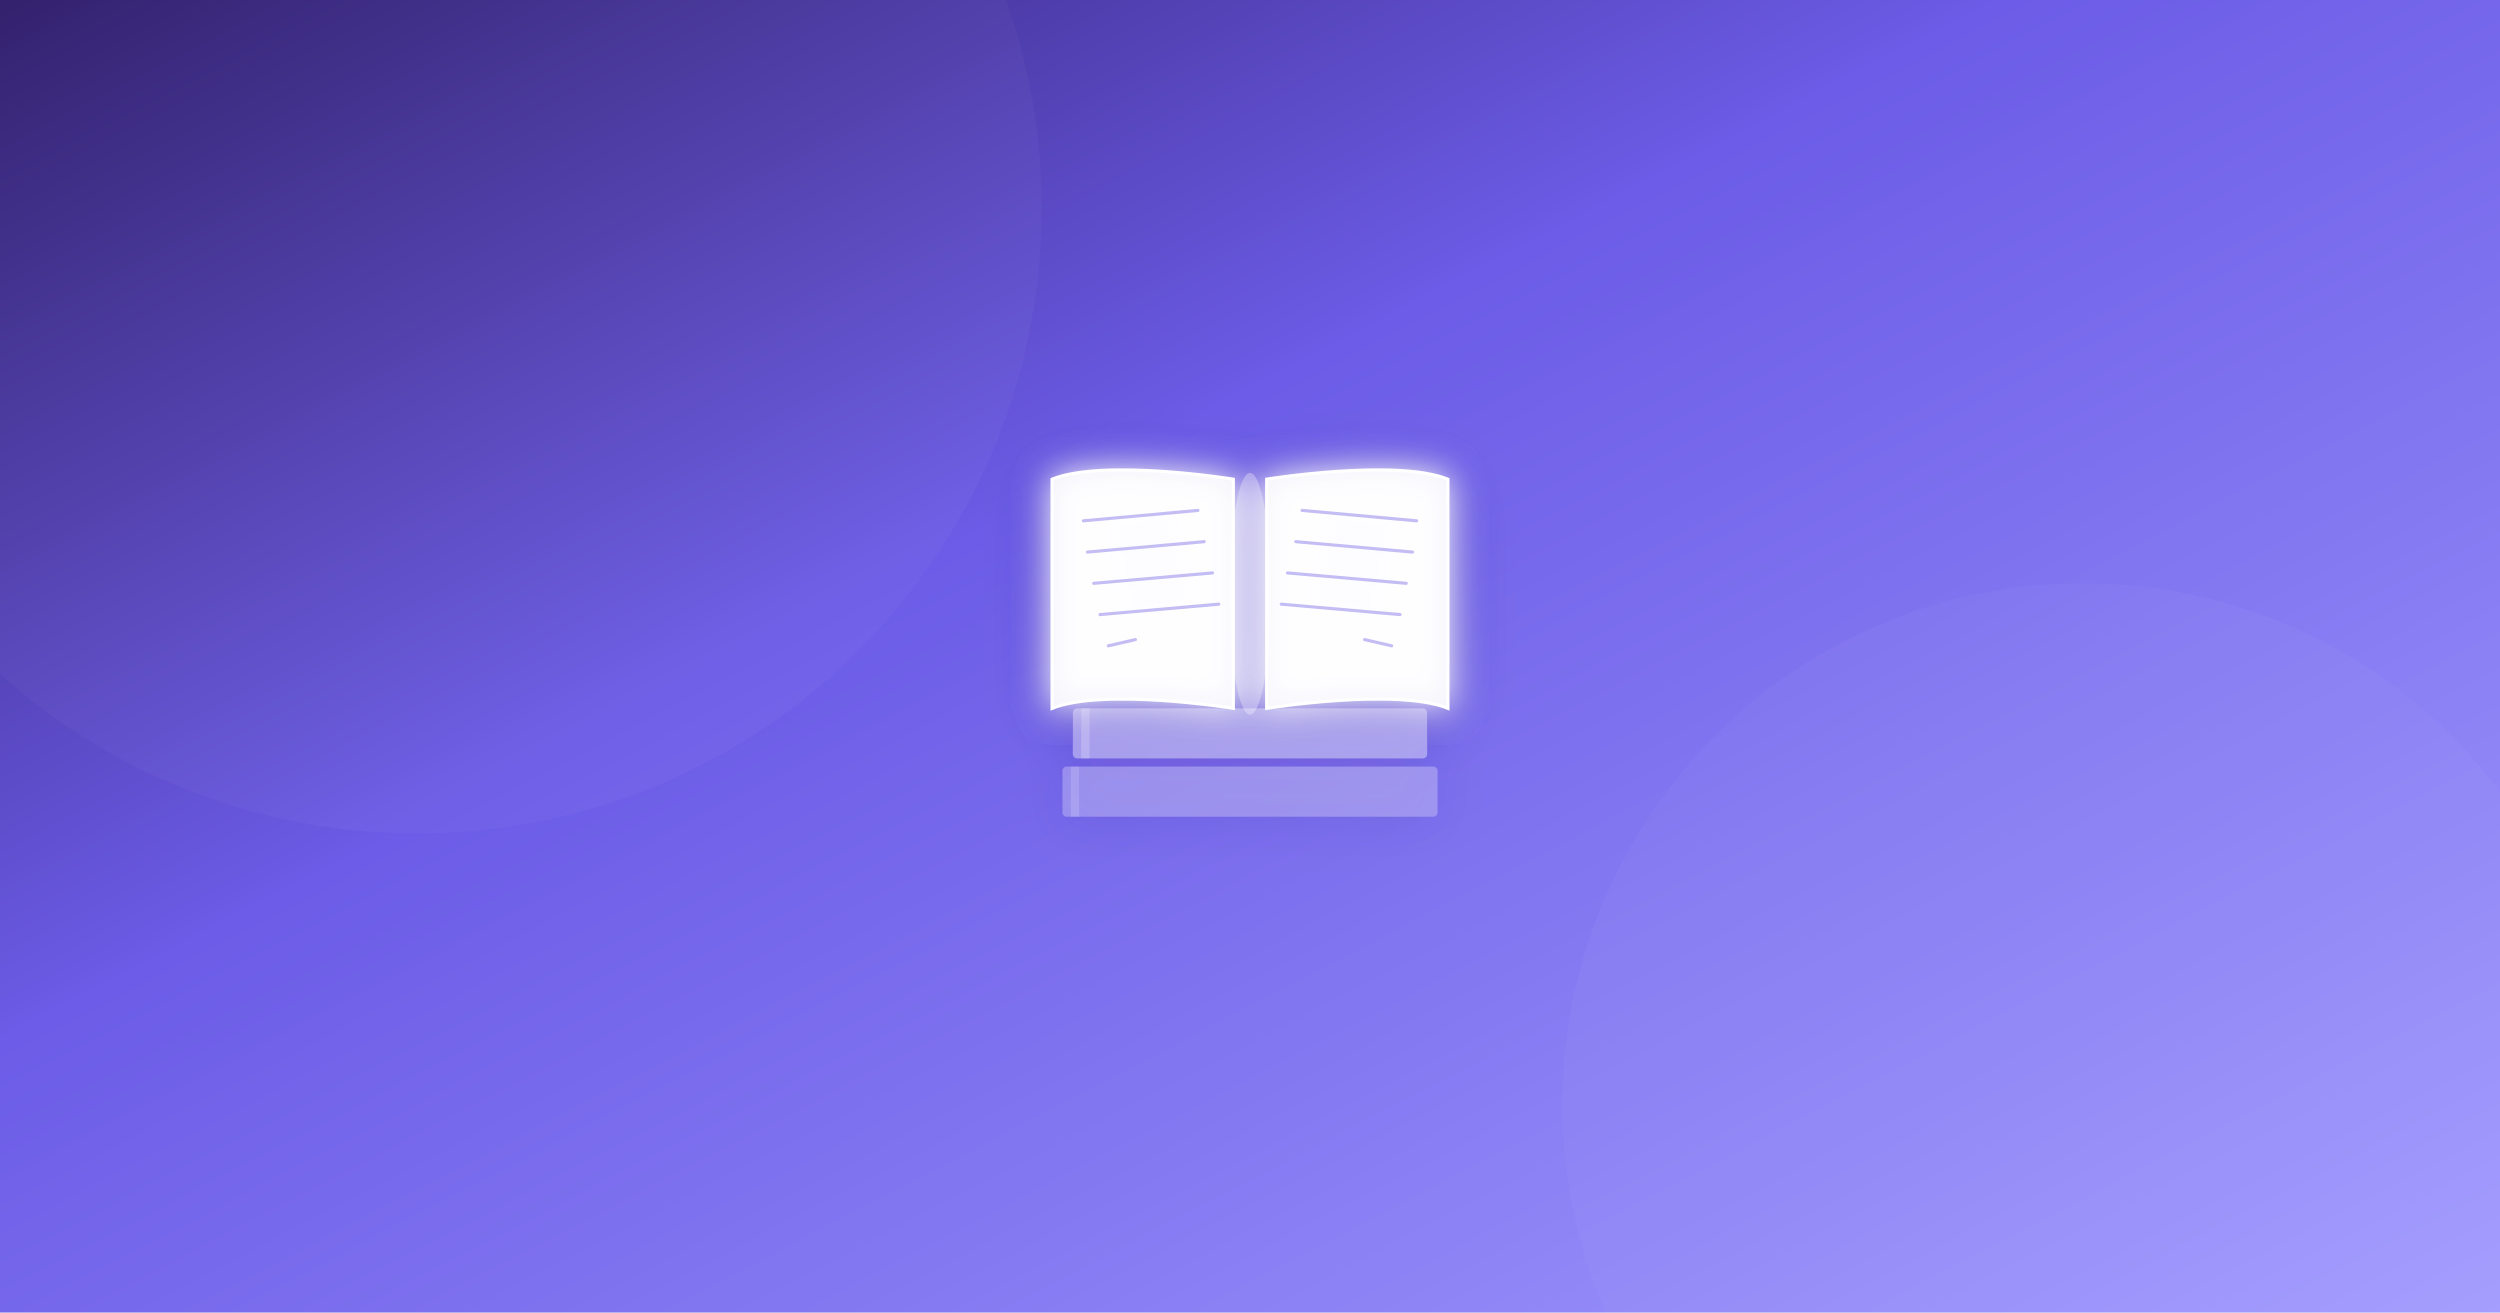
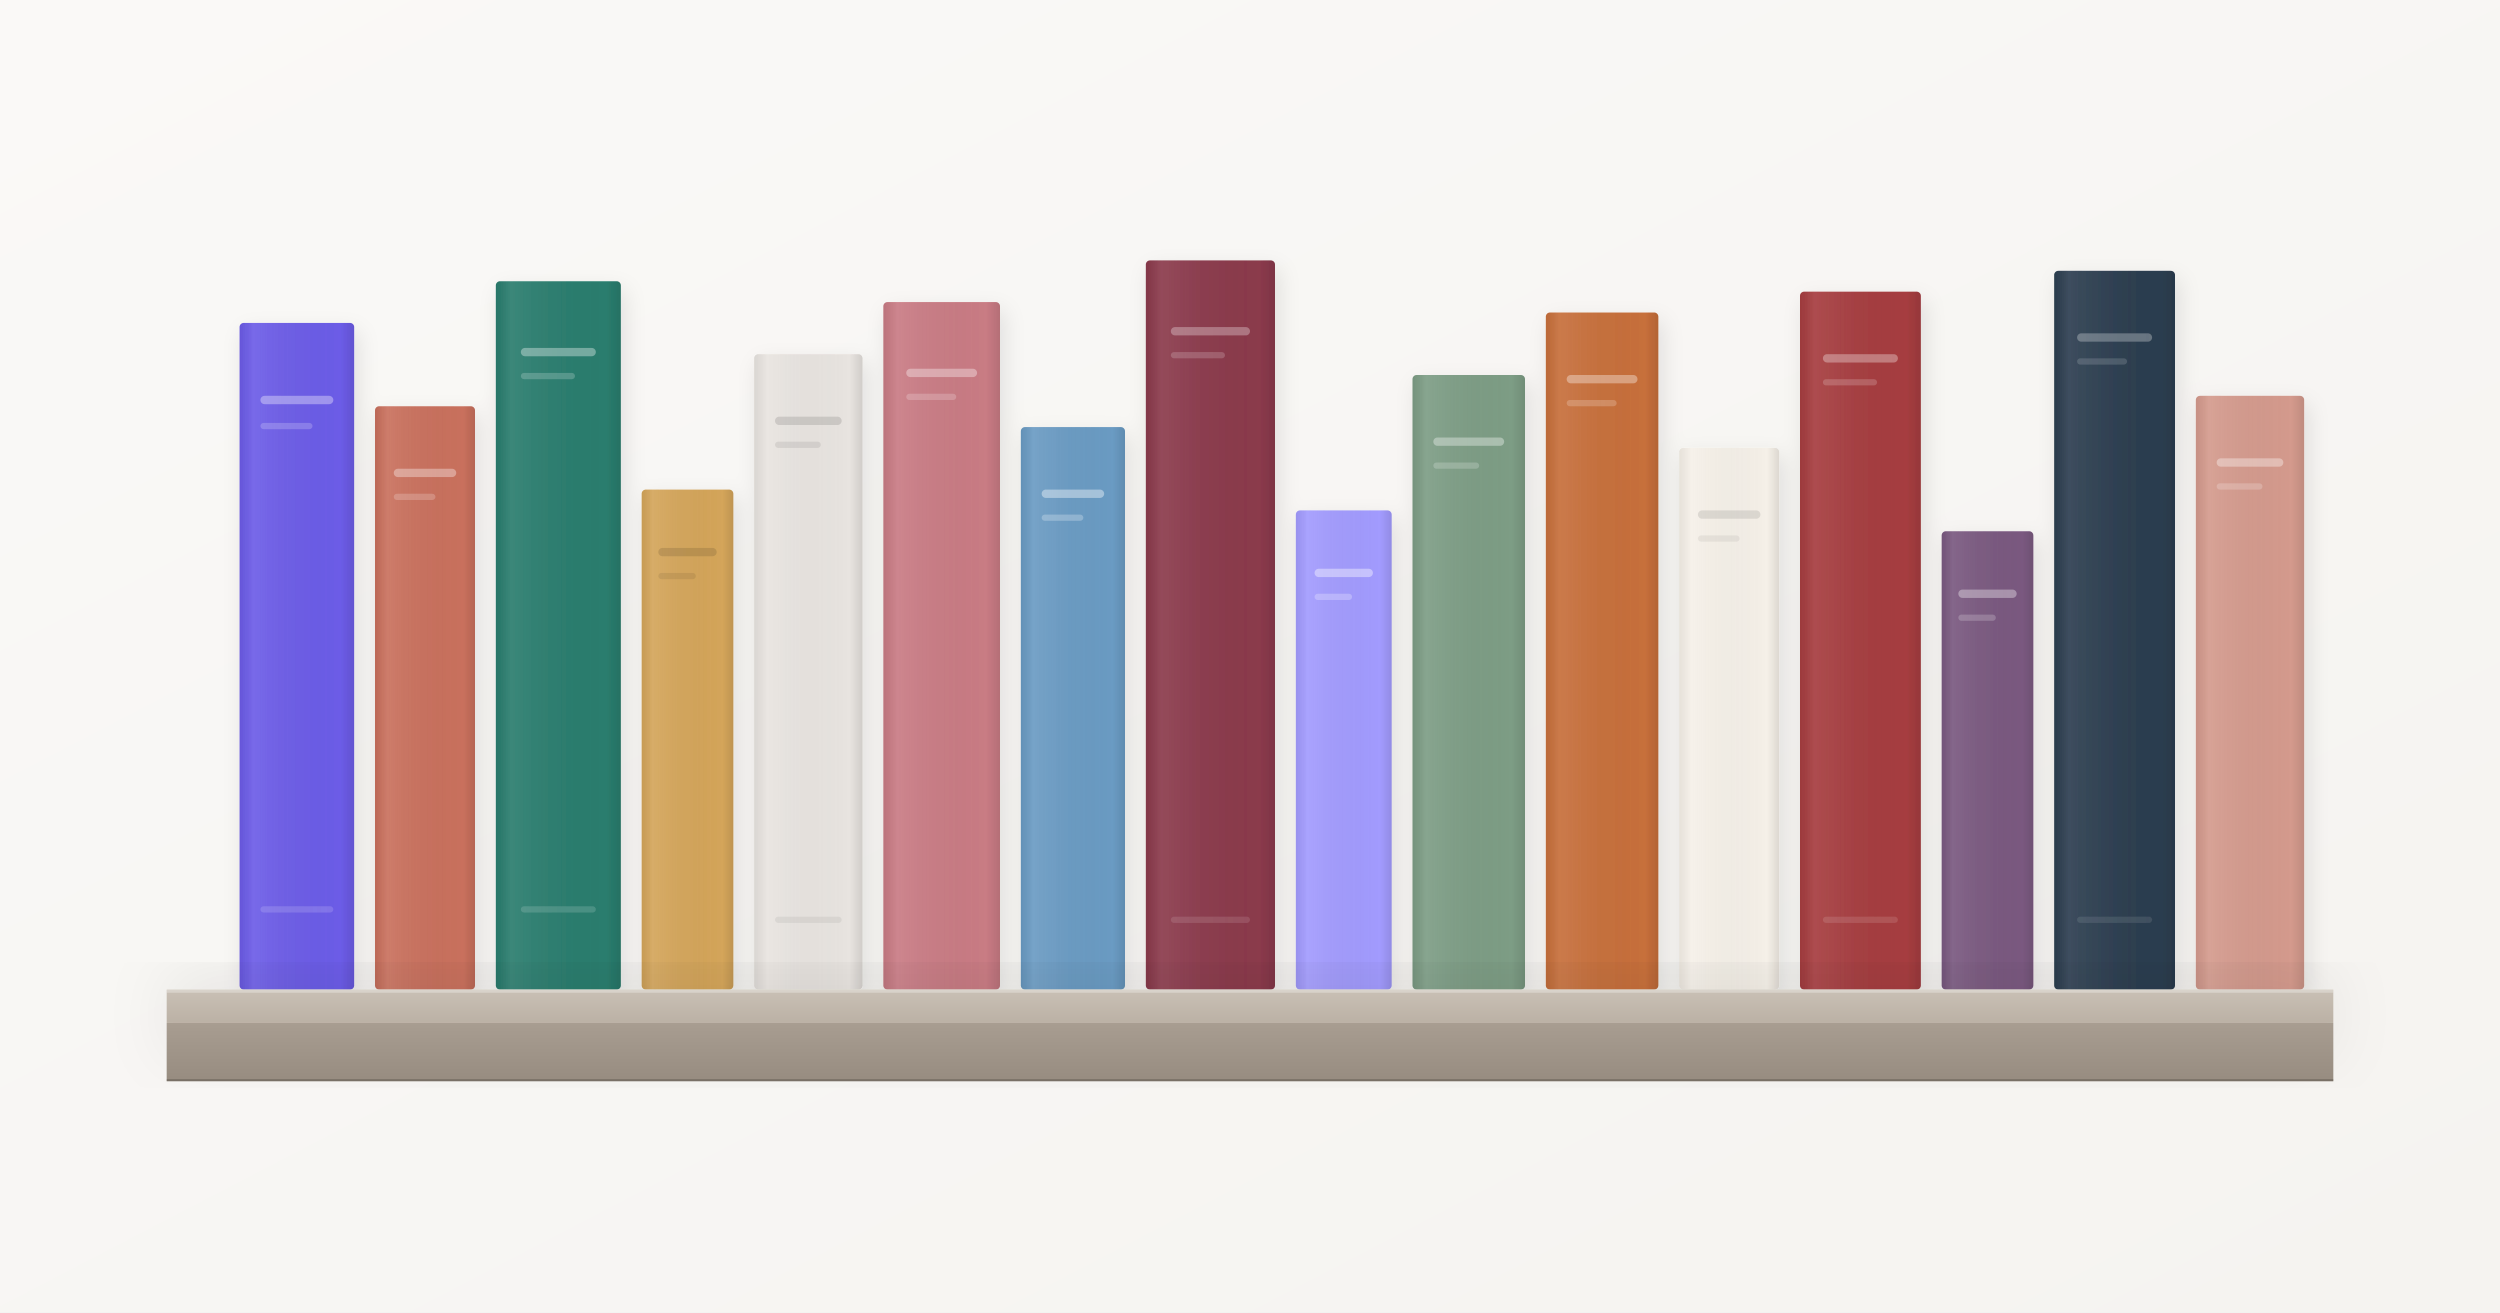
<svg xmlns="http://www.w3.org/2000/svg" width="1200" height="630" viewBox="0 0 1200 630" fill="none">
  <defs>
    <linearGradient id="bg" x1="0%" y1="0%" x2="100%" y2="100%">
-       <stop offset="0%" stop-color="#2d1b69" />
-       <stop offset="40%" stop-color="#6c5ce7" />
-       <stop offset="100%" stop-color="#a29bfe" />
+       <stop offset="0%" stop-color="#faf9f7" />
+       <stop offset="100%" stop-color="#f5f3f0" />
    </linearGradient>
-     <linearGradient id="bookGradient" x1="0%" y1="0%" x2="100%" y2="100%">
-       <stop offset="0%" stop-color="white" stop-opacity="0.95" />
-       <stop offset="100%" stop-color="white" stop-opacity="0.8" />
+     <linearGradient id="spineShade" x1="0%" y1="0%" x2="100%" y2="0%">
+       <stop offset="0%" stop-color="rgba(0,0,0,0.06)" />
+       <stop offset="12%" stop-color="rgba(255,255,255,0.08)" />
+       <stop offset="88%" stop-color="rgba(0,0,0,0)" />
+       <stop offset="100%" stop-color="rgba(0,0,0,0.1)" />
    </linearGradient>
-     <filter id="glow" x="-50%" y="-50%" width="200%" height="200%">
-       <feGaussianBlur stdDeviation="8" result="coloredBlur" />
-       <feMerge>
-         <feMergeNode in="coloredBlur" />
-         <feMergeNode in="SourceGraphic" />
-       </feMerge>
+     <linearGradient id="shelfTop" x1="0%" y1="0%" x2="0%" y2="100%">
+       <stop offset="0%" stop-color="#c9c0b5" />
+       <stop offset="100%" stop-color="#bbb1a5" />
+     </linearGradient>
+     <linearGradient id="shelfFront" x1="0%" y1="0%" x2="0%" y2="100%">
+       <stop offset="0%" stop-color="#a89d91" />
+       <stop offset="100%" stop-color="#978c80" />
+     </linearGradient>
+     <filter id="bookShadow" x="-20%" y="-10%" width="140%" height="130%">
+       <feDropShadow dx="2" dy="4" stdDeviation="5" flood-color="#000" flood-opacity="0.1" />
    </filter>
-     <filter id="softShadow" x="-50%" y="-50%" width="200%" height="200%">
-       <feDropShadow dx="0" dy="4" stdDeviation="12" flood-color="#2d1b69" flood-opacity="0.3" />
+     <filter id="shelfShadow" x="-5%" y="-30%" width="110%" height="160%">
+       <feDropShadow dx="0" dy="-10" stdDeviation="15" flood-color="#000" flood-opacity="0.06" />
    </filter>
  </defs>
  <rect width="1200" height="630" fill="url(#bg)" />
-   <circle cx="200" cy="100" r="300" fill="white" fill-opacity="0.03" />
-   <circle cx="1000" cy="530" r="250" fill="white" fill-opacity="0.03" />
-   <g transform="translate(600, 325)" filter="url(#softShadow)">
-     <g transform="translate(0, 55)">
-       <rect x="-90" y="-12" width="180" height="24" rx="2" fill="white" fill-opacity="0.25" />
-       <rect x="-86" y="-12" width="4" height="24" fill="white" fill-opacity="0.15" />
+   <g transform="translate(115, 95)" filter="url(#bookShadow)">
+     <g transform="translate(0, 0)">
+       <rect x="0" y="60" width="55" height="320" rx="2" fill="#6c5ce7" />
+       <rect x="0" y="60" width="55" height="320" rx="2" fill="url(#spineShade)" />
+       <rect x="10" y="95" width="35" height="4" rx="2" fill="rgba(255,255,255,0.35)" />
+       <rect x="10" y="108" width="25" height="3" rx="1.5" fill="rgba(255,255,255,0.2)" />
+       <rect x="10" y="340" width="35" height="3" rx="1.5" fill="rgba(255,255,255,0.15)" />
    </g>
-     <g transform="translate(0, 27)">
-       <rect x="-85" y="-12" width="170" height="24" rx="2" fill="white" fill-opacity="0.35" />
-       <rect x="-81" y="-12" width="4" height="24" fill="white" fill-opacity="0.2" />
+     <g transform="translate(65, 0)">
+       <rect x="0" y="100" width="48" height="280" rx="2" fill="#c9705d" />
+       <rect x="0" y="100" width="48" height="280" rx="2" fill="url(#spineShade)" />
+       <rect x="9" y="130" width="30" height="4" rx="2" fill="rgba(255,255,255,0.35)" />
+       <rect x="9" y="142" width="20" height="3" rx="1.5" fill="rgba(255,255,255,0.2)" />
    </g>
-     <g transform="translate(0, -40)" filter="url(#glow)">
-       <path d="M-8 -55 C-8 -55 -70 -65 -95 -55 L-95 55 C-70 45 -8 55 -8 55 Z" fill="white" fill-opacity="0.9" stroke="white" stroke-width="1.5" />
-       <path d="M8 -55 C8 -55 70 -65 95 -55 L95 55 C70 45 8 55 8 55 Z" fill="white" fill-opacity="0.9" stroke="white" stroke-width="1.5" />
-       <ellipse cx="0" cy="0" rx="10" ry="58" fill="white" fill-opacity="0.3" />
-       <g stroke="rgba(108,92,231,0.4)" stroke-width="1.5" stroke-linecap="round">
-         <line x1="-80" y1="-35" x2="-25" y2="-40" />
-         <line x1="-78" y1="-20" x2="-22" y2="-25" />
-         <line x1="-75" y1="-5" x2="-18" y2="-10" />
-         <line x1="-72" y1="10" x2="-15" y2="5" />
-         <line x1="-68" y1="25" x2="-55" y2="22" />
-       </g>
-       <g stroke="rgba(108,92,231,0.4)" stroke-width="1.5" stroke-linecap="round">
-         <line x1="80" y1="-35" x2="25" y2="-40" />
-         <line x1="78" y1="-20" x2="22" y2="-25" />
-         <line x1="75" y1="-5" x2="18" y2="-10" />
-         <line x1="72" y1="10" x2="15" y2="5" />
-         <line x1="68" y1="25" x2="55" y2="22" />
-       </g>
+     <g transform="translate(123, 0)">
+       <rect x="0" y="40" width="60" height="340" rx="2" fill="#2a7d6e" />
+       <rect x="0" y="40" width="60" height="340" rx="2" fill="url(#spineShade)" />
+       <rect x="12" y="72" width="36" height="4" rx="2" fill="rgba(255,255,255,0.35)" />
+       <rect x="12" y="84" width="26" height="3" rx="1.5" fill="rgba(255,255,255,0.2)" />
+       <rect x="12" y="340" width="36" height="3" rx="1.5" fill="rgba(255,255,255,0.15)" />
+     </g>
+     <g transform="translate(193, 0)">
+       <rect x="0" y="140" width="44" height="240" rx="2" fill="#d4a55a" />
+       <rect x="0" y="140" width="44" height="240" rx="2" fill="url(#spineShade)" />
+       <rect x="8" y="168" width="28" height="4" rx="2" fill="rgba(0,0,0,0.12)" />
+       <rect x="8" y="180" width="18" height="3" rx="1.5" fill="rgba(0,0,0,0.08)" />
+     </g>
+     <g transform="translate(247, 0)">
+       <rect x="0" y="75" width="52" height="305" rx="2" fill="#e8e4e0" />
+       <rect x="0" y="75" width="52" height="305" rx="2" fill="url(#spineShade)" />
+       <rect x="10" y="105" width="32" height="4" rx="2" fill="rgba(0,0,0,0.12)" />
+       <rect x="10" y="117" width="22" height="3" rx="1.5" fill="rgba(0,0,0,0.08)" />
+       <rect x="10" y="345" width="32" height="3" rx="1.5" fill="rgba(0,0,0,0.06)" />
+     </g>
+     <g transform="translate(309, 0)">
+       <rect x="0" y="50" width="56" height="330" rx="2" fill="#c97b84" />
+       <rect x="0" y="50" width="56" height="330" rx="2" fill="url(#spineShade)" />
+       <rect x="11" y="82" width="34" height="4" rx="2" fill="rgba(255,255,255,0.35)" />
+       <rect x="11" y="94" width="24" height="3" rx="1.5" fill="rgba(255,255,255,0.2)" />
+     </g>
+     <g transform="translate(375, 0)">
+       <rect x="0" y="110" width="50" height="270" rx="2" fill="#6a9bc3" />
+       <rect x="0" y="110" width="50" height="270" rx="2" fill="url(#spineShade)" />
+       <rect x="10" y="140" width="30" height="4" rx="2" fill="rgba(255,255,255,0.4)" />
+       <rect x="10" y="152" width="20" height="3" rx="1.5" fill="rgba(255,255,255,0.25)" />
+     </g>
+     <g transform="translate(435, 0)">
+       <rect x="0" y="30" width="62" height="350" rx="2" fill="#8b3a4c" />
+       <rect x="0" y="30" width="62" height="350" rx="2" fill="url(#spineShade)" />
+       <rect x="12" y="62" width="38" height="4" rx="2" fill="rgba(255,255,255,0.3)" />
+       <rect x="12" y="74" width="26" height="3" rx="1.5" fill="rgba(255,255,255,0.18)" />
+       <rect x="12" y="345" width="38" height="3" rx="1.5" fill="rgba(255,255,255,0.12)" />
+     </g>
+     <g transform="translate(507, 0)">
+       <rect x="0" y="150" width="46" height="230" rx="2" fill="#a29bfe" />
+       <rect x="0" y="150" width="46" height="230" rx="2" fill="url(#spineShade)" />
+       <rect x="9" y="178" width="28" height="4" rx="2" fill="rgba(255,255,255,0.4)" />
+       <rect x="9" y="190" width="18" height="3" rx="1.5" fill="rgba(255,255,255,0.25)" />
+     </g>
+     <g transform="translate(563, 0)">
+       <rect x="0" y="85" width="54" height="295" rx="2" fill="#7d9d85" />
+       <rect x="0" y="85" width="54" height="295" rx="2" fill="url(#spineShade)" />
+       <rect x="10" y="115" width="34" height="4" rx="2" fill="rgba(255,255,255,0.35)" />
+       <rect x="10" y="127" width="22" height="3" rx="1.5" fill="rgba(255,255,255,0.2)" />
+     </g>
+     <g transform="translate(627, 0)">
+       <rect x="0" y="55" width="54" height="325" rx="2" fill="#c76f3b" />
+       <rect x="0" y="55" width="54" height="325" rx="2" fill="url(#spineShade)" />
+       <rect x="10" y="85" width="34" height="4" rx="2" fill="rgba(255,255,255,0.35)" />
+       <rect x="10" y="97" width="24" height="3" rx="1.5" fill="rgba(255,255,255,0.2)" />
+     </g>
+     <g transform="translate(691, 0)">
+       <rect x="0" y="120" width="48" height="260" rx="2" fill="#f5f0e8" />
+       <rect x="0" y="120" width="48" height="260" rx="2" fill="url(#spineShade)" />
+       <rect x="9" y="150" width="30" height="4" rx="2" fill="rgba(0,0,0,0.1)" />
+       <rect x="9" y="162" width="20" height="3" rx="1.5" fill="rgba(0,0,0,0.06)" />
+     </g>
+     <g transform="translate(749, 0)">
+       <rect x="0" y="45" width="58" height="335" rx="2" fill="#a63d40" />
+       <rect x="0" y="45" width="58" height="335" rx="2" fill="url(#spineShade)" />
+       <rect x="11" y="75" width="36" height="4" rx="2" fill="rgba(255,255,255,0.32)" />
+       <rect x="11" y="87" width="26" height="3" rx="1.5" fill="rgba(255,255,255,0.18)" />
+       <rect x="11" y="345" width="36" height="3" rx="1.5" fill="rgba(255,255,255,0.12)" />
+     </g>
+     <g transform="translate(817, 0)">
+       <rect x="0" y="160" width="44" height="220" rx="2" fill="#7a5980" />
+       <rect x="0" y="160" width="44" height="220" rx="2" fill="url(#spineShade)" />
+       <rect x="8" y="188" width="28" height="4" rx="2" fill="rgba(255,255,255,0.35)" />
+       <rect x="8" y="200" width="18" height="3" rx="1.5" fill="rgba(255,255,255,0.2)" />
+     </g>
+     <g transform="translate(871, 0)">
+       <rect x="0" y="35" width="58" height="345" rx="2" fill="#2c3e50" />
+       <rect x="0" y="35" width="58" height="345" rx="2" fill="url(#spineShade)" />
+       <rect x="11" y="65" width="36" height="4" rx="2" fill="rgba(255,255,255,0.28)" />
+       <rect x="11" y="77" width="24" height="3" rx="1.5" fill="rgba(255,255,255,0.15)" />
+       <rect x="11" y="345" width="36" height="3" rx="1.5" fill="rgba(255,255,255,0.1)" />
+     </g>
+     <g transform="translate(939, 0)">
+       <rect x="0" y="95" width="52" height="285" rx="2" fill="#d49a8d" />
+       <rect x="0" y="95" width="52" height="285" rx="2" fill="url(#spineShade)" />
+       <rect x="10" y="125" width="32" height="4" rx="2" fill="rgba(255,255,255,0.35)" />
+       <rect x="10" y="137" width="22" height="3" rx="1.5" fill="rgba(255,255,255,0.2)" />
    </g>
  </g>
+   <g filter="url(#shelfShadow)">
+     <rect x="80" y="475" width="1040" height="16" fill="url(#shelfTop)" />
+     <rect x="80" y="491" width="1040" height="28" fill="url(#shelfFront)" />
+     <rect x="80" y="475" width="1040" height="1.5" fill="rgba(255,255,255,0.3)" />
+     <rect x="80" y="518" width="1040" height="1" fill="rgba(0,0,0,0.2)" />
+   </g>
</svg>
